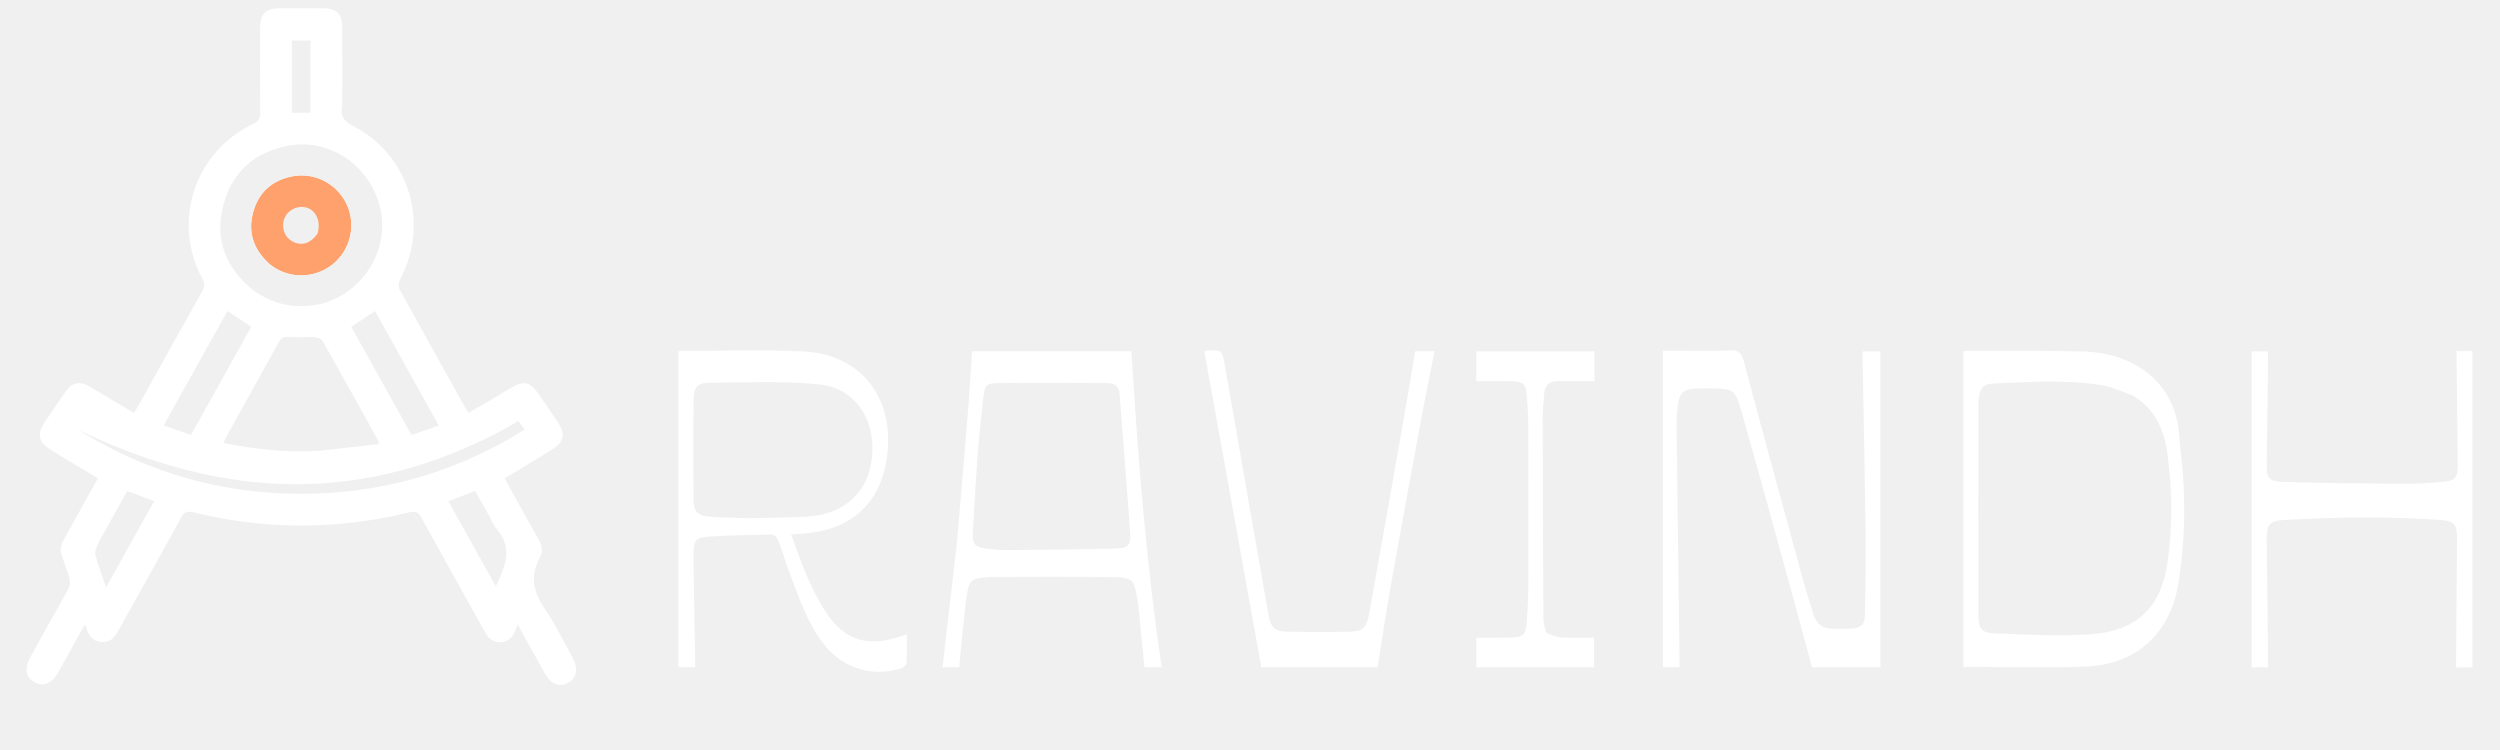
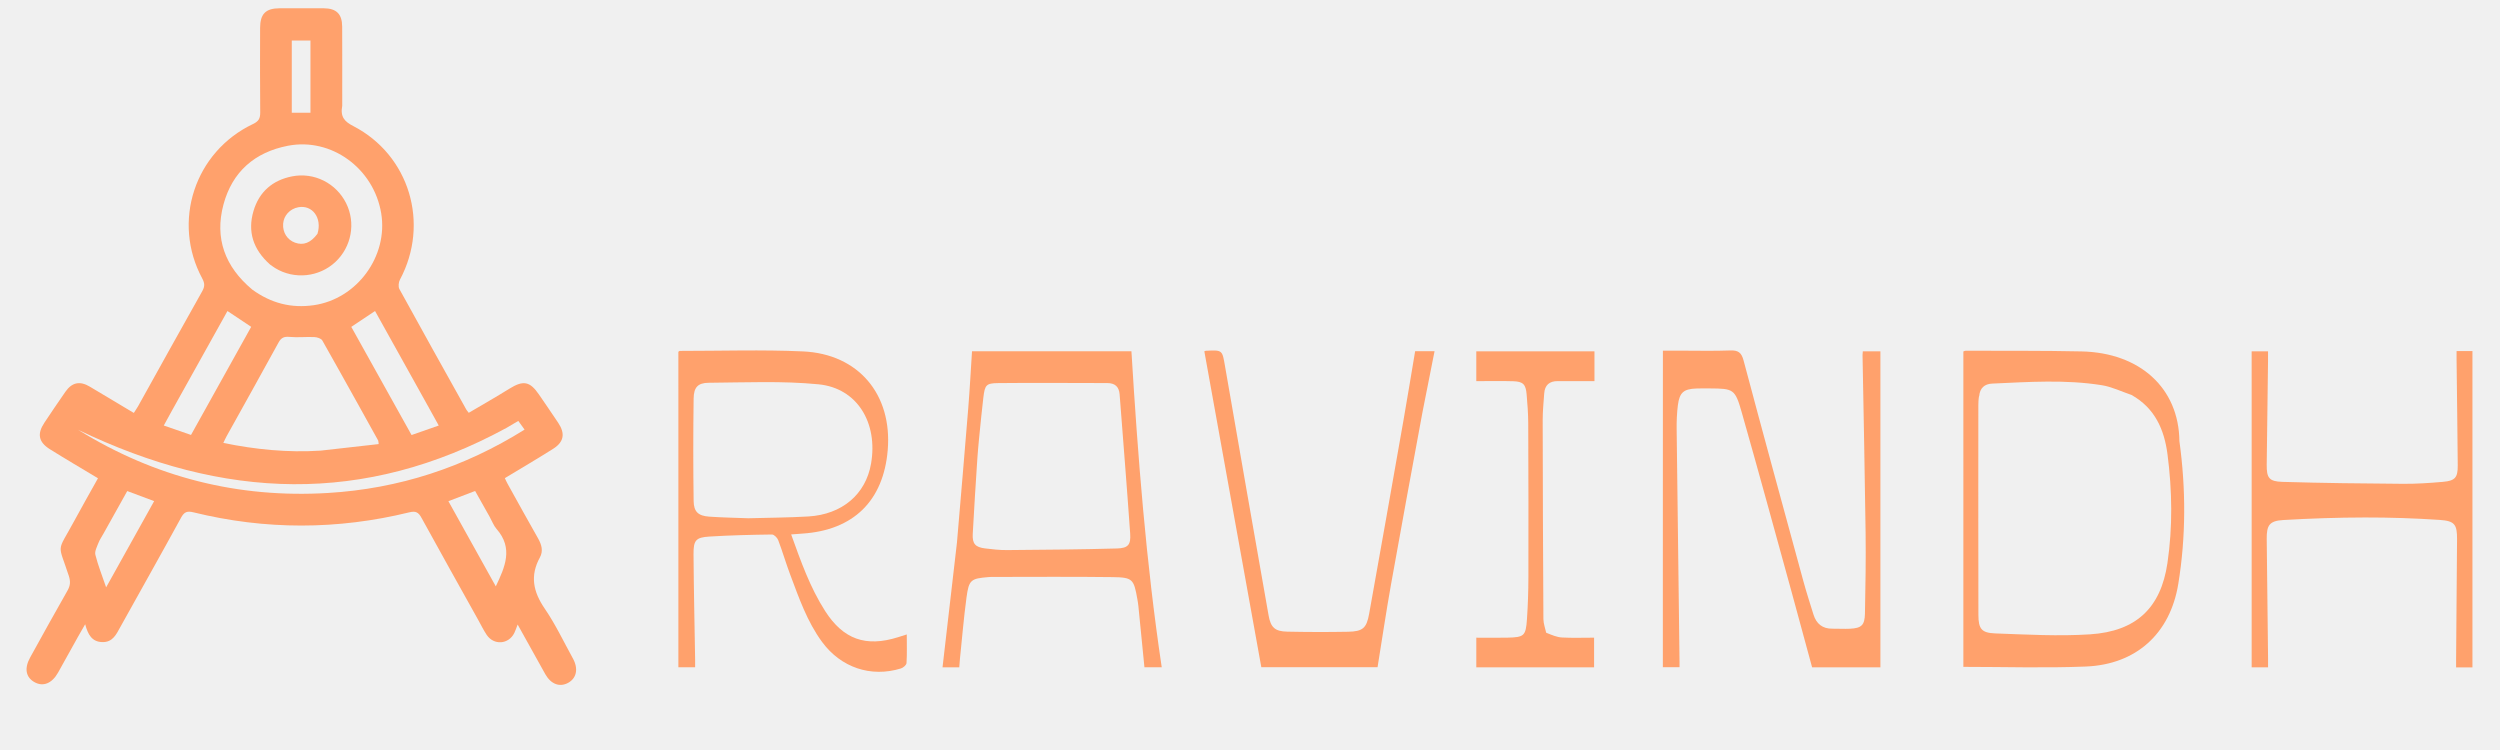
<svg xmlns="http://www.w3.org/2000/svg" version="1.1" width="100%" viewBox="250 700 1500 450" xml:space="preserve">
  <defs>
    <mask id="hole-mask">
      <rect x="0" y="0" width="2000" height="2000" fill="white" />
      <path fill="black" d="M401.312,873.722 C384.985,860.033 378.644,842.997 384.088,822.697 C389.354,803.063 402.832,791.319 422.746,787.457 C448.785,782.406 474.227,800.965 478.717,827.939 C483.013,853.757 464.16,879.366 438.323,883.106 C424.75,885.071 412.607,881.936 401.312,873.722 M411.933,858.641 C413.022,859.402 414.074,860.226 415.207,860.916 C426.585,867.849 441.487,866.3 451.224,857.195 C460.926,848.123 463.562,833.766 457.694,821.954 C451.708,809.905 438.494,803.238 425.32,805.804 C413.496,808.108 405.469,815.142 402.095,826.601 C398.485,838.861 401.781,849.559 411.933,858.641" />
      <path fill="black" d="M442.39,970.377 C422.54,971.65 403.411,969.719 384,965.759 C384.712,964.292 385.27,962.988 385.954,961.755 C396.354,943.023 406.841,924.339 417.112,905.538 C418.732,902.573 420.459,901.841 423.755,902.145 C428.677,902.599 433.686,902.019 438.641,902.248 C440.293,902.325 442.703,903.073 443.395,904.293 C454.701,924.227 476.909,964.325 476.909,964.325 C477.057,964.591 477.007,964.966 477.202,966.45 C465.74,967.75 454.297,969.047 442.39,970.377" />
      <path fill="black" d="M553.751,956.81 C556.218,955.369 558.36,954.103 560.983,952.553 C562.137,954.152 563.259,955.708 564.739,957.76 C528.454,980.476 489.191,993.233 446.796,995.781 C392.95,999.017 342.944,986.446 296.808,957.851 C297.755,956.407 298.467,955.313 299.187,954.225 C298.467,955.313 297.755,956.407 296.808,957.851 C384.167,999.948 468.398,1003.219 553.751,956.81" />
      <path fill="black" d="M507.334,944.64 C509.351,948.259 511.173,951.566 513.24,955.318 C507.701,957.254 502.599,959.037 496.934,961.017 C484.836,939.307 472.839,917.778 460.773,896.126 C465.528,892.951 470.038,889.941 475.026,886.611 C485.713,905.819 496.426,925.074 507.334,944.64" />
      <path fill="black" d="M353.237,946.252 C364.407,926.207 375.401,906.486 386.477,886.621 C391.32,889.847 395.833,892.854 400.709,896.102 C388.722,917.64 376.775,939.104 364.607,960.965 C359.233,959.107 354.009,957.301 348.27,955.316 C350.067,952.039 351.565,949.308 353.237,946.252" />
      <path fill="black" d="M543.825,1010.149 C545.287,1012.793 546.22,1015.429 547.935,1017.377 C558.105,1028.934 553.006,1040.21 547.478,1051.817 C537.981,1034.753 528.573,1017.848 519.036,1000.712 C524.548,998.604 529.605,996.67 535.071,994.58 C538.005,999.79 540.831,1004.806 543.825,1010.149" />
      <path fill="black" d="M312.116,1020.12 C316.883,1011.552 321.491,1003.318 326.351,994.635 C331.625,996.608 336.796,998.542 342.49,1000.673 C332.901,1017.891 323.514,1034.744 313.679,1052.402 C311.253,1045.293 308.805,1039.203 307.228,1032.896 C306.696,1030.768 308.202,1028.022 309.095,1025.68 C309.795,1023.841 310.986,1022.189 312.116,1020.12" />
      <path fill="black" d="M425.072,734.035 C425.072,730.571 425.072,727.601 425.072,724.315 C428.746,724.315 432.15,724.315 436.276,724.315 C436.276,731.455 436.276,738.689 436.276,745.924 C436.276,753.063 436.276,760.203 436.276,767.633 C432.607,767.633 429.189,767.633 425.072,767.633 C425.072,756.678 425.072,745.603 425.072,734.035" />
      <path fill="black" d="M699.004,1010.954 C690.85,1010.649 683.183,1010.519 675.545,1009.986 C669.036,1009.531 666.271,1007.137 666.181,1000.638 C665.896,980.153 665.896,959.659 666.177,939.174 C666.267,932.456 668.631,929.717 675.264,929.664 C697.23,929.49 719.348,928.455 741.13,930.588 C764.309,932.859 776.887,953.692 772.626,978.221 C769.438,996.571 755.271,1008.685 734.965,1009.881 C723.164,1010.576 711.325,1010.619 699.004,1010.954" />
      <path fill="black" d="M1528.89,936.969 C1543.044,944.883 1548.593,957.916 1550.494,972.546 C1553.314,994.253 1553.653,1016.179 1550.466,1037.828 C1546.489,1064.841 1531.662,1078.803 1504.035,1080.601 C1485.167,1081.829 1466.116,1080.728 1447.169,1080.048 C1438.93,1079.753 1437.067,1077.321 1437.042,1068.966 C1437.005,1026.997 1436.921,985.028 1437.005,943.058 C1437.067,939.419 1437.354,937.598 1437.519,937.598 C1437.948,932.844 1440.685,930.364 1445.307,930.157 C1467.264,929.176 1489.267,927.631 1511.114,931.126 C1517.077,932.08 1522.746,934.875 1528.89,936.969" />
      <path fill="black" d="M837.483,962.654 C838.363,954.255 839.046,946.297 840.03,938.377 C840.949,930.983 841.661,929.932 848.977,929.853 C870.763,929.617 892.553,929.847 914.342,929.839 C919.012,929.837 921.422,932.042 921.775,936.658 C923.908,964.518 926.169,992.369 928.11,1020.242 C928.568,1026.827 926.864,1028.894 920.195,1029.081 C898.252,1029.698 876.295,1029.868 854.343,1030.048 C849.87,1030.084 845.368,1029.604 840.921,1029.032 C835.187,1028.295 833.34,1026.239 833.644,1020.388 C834.439,1005.102 835.472,989.828 836.45,974.552 C836.694,970.733 837.091,966.925 837.483,962.654" />
      <path fill="black" d="M440.487,840.258 C436.438,845.738 432.024,847.406 427.003,845.59 C422.324,843.898 419.496,839.385 419.885,834.23 C420.257,829.303 423.916,825.32 428.954,824.36 C437.393,822.751 443.413,830.738 440.487,840.258" />
    </mask>
  </defs>
-   <g mask="url(#hole-mask)">
-     <g fill="#FFFFFF">
-       <path d="M455.337,763.458 C455.335,747.629 455.392,731.8 455.307,715.972 C455.267,708.376 451.818,705.016 444.27,704.971 C435.44,704.918 426.609,704.935 417.778,704.965 C409.385,704.994 406.071,708.348 406.058,716.866 C406.034,733.694 405.954,750.524 406.128,767.350 C406.165,770.91 405.342,772.728 401.808,774.406 C366.767,791.043 353.005,833.051 371.351,867.09 C372.905,869.973 372.929,871.913 371.329,874.749 C358.423,897.635 345.717,920.633 332.935,943.589 C332.233,944.848 331.394,946.031 330.295,947.759 C321.299,942.388 312.6,937.206 303.913,932.003 C297.99,928.455 293.239,929.346 289.274,935.013 C284.981,941.149 280.804,947.368 276.649,953.599 C272.177,960.308 273.08,965.238 279.941,969.535 C289.362,975.436 298.962,981.051 308.78,986.966 C304.044,995.469 299.105,1004.122 294.369,1012.884 C283.912,1032.229 284.691,1025.197 291.311,1045.593 C292.399,1048.945 292.174,1051.411 290.467,1054.401 C282.88,1067.684 275.503,1081.088 268.095,1094.472 C264.497,1100.974 265.439,1106.286 270.595,1109.245 C275.805,1112.235 281.161,1110.119 284.845,1103.547 C288.912,1096.294 292.923,1089.011 296.972,1081.750 C298.123,1079.686 299.326,1077.65 301.111,1074.547 C302.779,1080.882 305.246,1085.063 311.281,1085.258 C317.73,1085.466 319.816,1080.496 322.341,1075.954 C334.456,1054.15 346.715,1032.425 358.678,1010.539 C360.578,1007.063 362.391,1006.495 366.074,1007.4 C409.232,1018.009 452.453,1017.956 495.602,1007.397 C499.525,1006.437 501.114,1007.436 502.91,1010.713 C514.097,1031.129 525.494,1051.429 536.824,1071.766 C538.523,1074.816 540.055,1077.979 541.984,1080.877 C546.294,1087.352 555.241,1086.681 558.624,1079.713 C559.301,1078.319 559.768,1076.823 560.588,1074.715 C566.337,1085.052 571.705,1094.792 577.161,1104.482 C580.552,1110.503 585.751,1112.455 590.785,1109.758 C595.938,1106.998 597.156,1101.272 593.756,1095.1 C588.219,1085.05 583.282,1074.577 576.825,1065.152 C569.918,1055.071 567.898,1045.436 573.941,1034.458 C576.043,1030.639 574.982,1026.798 572.866,1023.079 C566.699,1012.239 560.683,1001.314 554.628,990.411 C553.938,989.169 553.376,987.856 552.904,986.883 C562.816,980.889 572.427,975.264 581.838,969.323 C588.395,965.184 589.245,960.159 584.913,953.663 C581.126,947.986 577.251,942.368 573.4,936.734 C567.901,928.69 563.924,928.057 555.535,933.282 C547.537,938.264 539.331,942.913 531.252,947.687 C530.418,946.6 530.072,946.248 529.84,945.832 C516.395,921.724 502.912,897.636 489.64,873.433 C488.856,872.002 489.15,869.312 489.979,867.763 C507.957,834.169 495.699,793.084 461.981,775.648 C456.837,772.988 454.069,770.261 455.337,763.458" />
-       <path d="M657.027,933.511 C657.027,989.113 657.027,1044.716 657.027,1100.368 C660.483,1100.368 663.697,1100.368 667.078,1100.368 C667.078,1098.56 667.099,1097.076 667.075,1095.593 C666.737,1074.607 666.266,1053.621 666.113,1032.634 C666.051,1024.106 667.488,1022.442 675.72,1021.931 C688.175,1021.158 700.666,1020.872 713.146,1020.7 C714.422,1020.683 716.363,1022.616 716.91,1024.057 C719.506,1030.884 721.545,1037.923 724.118,1044.761 C729.385,1058.754 734.269,1072.961 743.261,1085.185 C754.569,1100.556 772.589,1106.63 790.577,1101.063 C791.94,1100.641 793.836,1099.012 793.91,1097.845 C794.26,1092.256 794.067,1086.633 794.067,1080.666 C791.971,1081.329 790.408,1081.824 788.844,1082.318 C769.551,1088.407 756.009,1083.665 745.081,1066.618 C736.052,1052.534 730.523,1036.866 724.693,1020.658 C727.283,1020.464 729.386,1020.289 731.493,1020.151 C762.058,1018.151 780.095,1000.486 782.637,970.056 C785.421,936.714 765.15,912.358 731.762,910.844 C707.16,909.728 682.47,910.559 657.819,910.548 C657.565,910.548 657.311,910.89 657.02,911.098 C657.02,918.229 657.02,925.373 657.027,933.511" />
-       <path d="M1428.014,1067.475 C1428.014,1078.411 1428.014,1089.347 1428.014,1100.123 C1452.561,1100.123 1477.031,1100.903 1501.43,1099.925 C1531.801,1098.708 1552.117,1080.136 1556.983,1050.282 C1561.622,1021.827 1561.541,993.129 1557.646,964.672 C1557.296,932.891 1534.01,911.631 1498.97,910.85 C1475.835,910.334 1452.683,910.533 1429.539,910.441 C1428.94,910.438 1428.34,910.776 1428.026,910.87 C1428.026,962.948 1428.026,1014.716 1428.014,1067.475" />
-       <path d="M1247.71,1053.535 C1247.71,1069.147 1247.71,1084.759 1247.71,1100.338 C1250.675,1100.338 1254.082,1100.338 1257.72,1100.338 C1257.72,1098.999 1257.731,1098.02 1257.719,1097.041 C1257.132,1050.562 1256.516,1004.082 1255.992,957.601 C1255.938,952.784 1256.116,947.922 1256.725,943.15 C1257.703,935.487 1260.207,933.391 1267.759,933.105 C1270.421,933.004 1273.089,933.033 1275.755,933.051 C1290.077,933.144 1291.036,933.375 1294.989,947.242 C1305.241,983.206 1315.061,1019.294 1325.01,1055.344 C1329.159,1070.376 1333.198,1085.439 1337.26,1100.389 C1351.085,1100.389 1364.492,1100.389 1378.243,1100.389 C1378.243,1037.015 1378.243,973.951 1378.243,910.782 C1374.847,910.782 1371.307,910.782 1367.682,910.782 C1367.607,911.815 1367.509,912.467 1367.521,913.117 C1368.148,948.602 1368.911,984.085 1369.363,1019.571 C1369.569,1035.725 1369.293,1051.889 1368.974,1068.043 C1368.834,1075.147 1366.927,1076.876 1359.983,1077.242 C1356.499,1077.426 1352.994,1077.157 1349.501,1077.213 C1343.477,1077.309 1339.815,1074.271 1338.08,1068.707 C1336.002,1062.044 1333.852,1055.396 1332.015,1048.665 C1319.973,1004.564 1307.915,960.468 1296.149,916.293 C1294.866,911.477 1292.899,910.095 1288.113,910.277 C1278.13,910.658 1268.122,910.393 1258.125,910.393 C1254.523,910.393 1250.921,910.393 1247.737,910.393 C1247.737,958.262 1247.737,1005.405 1247.71,1053.535" />
-       <path d="M824.178,1025.489 C821.298,1050.399 818.417,1075.308 815.513,1100.418 C818.765,1100.418 822.009,1100.418 825.558,1100.418 C825.705,1098.555 825.797,1096.929 825.965,1095.31 C827.236,1083.069 828.249,1070.792 829.886,1058.6 C831.327,1047.872 832.474,1047.136 843.058,1046.254 C843.556,1046.213 844.055,1046.166 844.554,1046.166 C868.868,1046.166 893.184,1045.946 917.493,1046.268 C929.651,1046.43 930.288,1047.451 932.428,1059.571 C932.66,1060.88 932.883,1062.196 933.015,1063.518 C934.236,1075.735 935.436,1087.954 936.661,1100.368 C939.924,1100.368 943.309,1100.368 947.041,1100.368 C937.604,1037.263 932.727,974.085 928.857,910.751 C896.778,910.751 865.067,910.751 833.209,910.751 C832.463,922.218 831.884,933.351 830.987,944.459 C828.828,971.172 826.521,997.874 824.178,1025.489" />
-       <path d="M1600.997,935.569 C1600.997,990.498 1600.997,1045.428 1600.997,1100.401 C1604.272,1100.401 1607.364,1100.401 1610.838,1100.401 C1610.838,1098.319 1610.855,1096.524 1610.835,1094.73 C1610.564,1070.902 1610.251,1047.074 1610.032,1023.245 C1609.956,1015.079 1611.729,1012.503 1619.979,1012.018 C1636.26,1011.063 1652.586,1010.516 1668.894,1010.486 C1683.87,1010.458 1698.873,1010.954 1713.816,1011.947 C1722.881,1012.55 1724.285,1014.714 1724.231,1023.69 C1724.089,1047.52 1723.858,1071.349 1723.666,1095.179 C1723.651,1096.935 1723.664,1098.691 1723.664,1100.421 C1727.447,1100.421 1730.553,1100.421 1733.47,1100.421 C1733.47,1037.072 1733.47,973.994 1733.47,910.658 C1730.559,910.658 1727.476,910.658 1723.944,910.658 C1723.944,912.655 1723.927,914.446 1723.947,916.236 C1724.185,937.231 1724.478,958.226 1724.644,979.222 C1724.702,986.534 1723.088,988.467 1715.788,989.107 C1707.833,989.804 1699.828,990.346 1691.85,990.288 C1667.706,990.114 1643.557,989.839 1619.424,989.12 C1611.396,988.881 1609.948,986.686 1610.03,978.808 C1610.244,958.146 1610.551,937.486 1610.815,916.824 C1610.84,914.867 1610.818,912.91 1610.818,910.78 C1607.226,910.78 1604.026,910.78 1600.99,910.78 C1600.99,918.973 1600.99,926.783 1600.997,935.569" />
-       <path d="M1103.501,947.252 C1105.903,935.12 1108.305,922.988 1110.738,910.7 C1106.425,910.7 1102.85,910.7 1099.084,910.7 C1096.694,924.9 1094.435,938.852 1091.986,952.771 C1085.209,991.278 1078.405,1029.78 1071.49,1068.262 C1069.93,1076.943 1067.667,1078.885 1058.739,1079.052 C1046.592,1079.28 1034.433,1079.251 1022.286,1078.986 C1015.008,1078.827 1012.434,1076.499 1011.17,1069.329 C1002.393,1019.517 993.661,969.697 985.037,919.858 C983.331,909.999 983.577,909.951 973.491,910.464 C973.051,910.486 972.626,910.792 972.605,910.8 C984.026,974.113 995.411,1037.23 1006.791,1100.317 C1029.706,1100.317 1053.111,1100.317 1076.535,1100.317 C1079.249,1083.532 1081.689,1067.076 1084.602,1050.703 C1090.693,1016.469 1097.034,982.279 1103.501,947.252" />
-       <path d="M1177.706,1079.63 C1177.127,1076.894 1176.06,1074.161 1176.043,1071.422 C1175.803,1031.622 1175.666,991.822 1175.614,952.022 C1175.607,946.707 1176.144,941.388 1176.524,936.078 C1176.881,931.08 1179.609,928.63 1184.666,928.67 C1191.966,928.726 1199.267,928.684 1206.68,928.684 C1206.68,922.231 1206.68,916.514 1206.68,910.793 C1182.844,910.793 1159.314,910.793 1135.774,910.793 C1135.774,916.782 1135.774,922.367 1135.774,928.686 C1143.345,928.686 1150.642,928.51 1157.927,928.741 C1163.861,928.929 1165.468,930.59 1165.979,936.612 C1166.471,942.414 1166.919,948.242 1166.942,954.059 C1167.065,984.87 1167.107,1015.682 1167.039,1046.493 C1167.021,1054.811 1166.746,1063.144 1166.181,1071.442 C1165.491,1081.565 1164.517,1082.371 1154.463,1082.593 C1148.205,1082.73 1141.941,1082.618 1135.785,1082.618 C1135.785,1089.036 1135.785,1094.641 1135.785,1100.414 C1159.476,1100.414 1182.867,1100.414 1206.449,1100.414 C1206.449,1094.435 1206.449,1088.743 1206.449,1082.601 C1199.812,1082.601 1193.49,1082.841 1187.2,1082.497 C1184.184,1082.332 1181.229,1081.061 1177.706,1079.63" />
-     </g>
-     <g fill="#FFA16C">
-       <path d="M411.662,858.402 C401.781,849.559 398.485,838.861 402.095,826.601 C405.469,815.142 413.496,808.108 425.32,805.804 C438.494,803.238 451.708,809.905 457.694,821.954 C463.562,833.766 460.926,848.123 451.224,857.195 C441.487,866.3 426.585,867.849 415.207,860.916 C414.074,860.226 413.022,859.402 411.662,858.402" />
-     </g>
+   <g mask="url(#hole-mask)" fill="#FFA16C">
+     <path d="M455.337,763.458 C455.335,747.629 455.392,731.8 455.307,715.972 C455.267,708.376 451.818,705.016 444.27,704.971 C435.44,704.918 426.609,704.935 417.778,704.965 C409.385,704.994 406.071,708.348 406.058,716.866 C406.034,733.694 405.954,750.524 406.128,767.350 C406.165,770.91 405.342,772.728 401.808,774.406 C366.767,791.043 353.005,833.051 371.351,867.09 C372.905,869.973 372.929,871.913 371.329,874.749 C358.423,897.635 345.717,920.633 332.935,943.589 C332.233,944.848 331.394,946.031 330.295,947.759 C321.299,942.388 312.6,937.206 303.913,932.003 C297.99,928.455 293.239,929.346 289.274,935.013 C284.981,941.149 280.804,947.368 276.649,953.599 C272.177,960.308 273.08,965.238 279.941,969.535 C289.362,975.436 298.962,981.051 308.78,986.966 C304.044,995.469 299.105,1004.122 294.369,1012.884 C283.912,1032.229 284.691,1025.197 291.311,1045.593 C292.399,1048.945 292.174,1051.411 290.467,1054.401 C282.88,1067.684 275.503,1081.088 268.095,1094.472 C264.497,1100.974 265.439,1106.286 270.595,1109.245 C275.805,1112.235 281.161,1110.119 284.845,1103.547 C288.912,1096.294 292.923,1089.011 296.972,1081.750 C298.123,1079.686 299.326,1077.65 301.111,1074.547 C302.779,1080.882 305.246,1085.063 311.281,1085.258 C317.73,1085.466 319.816,1080.496 322.341,1075.954 C334.456,1054.15 346.715,1032.425 358.678,1010.539 C360.578,1007.063 362.391,1006.495 366.074,1007.4 C409.232,1018.009 452.453,1017.956 495.602,1007.397 C499.525,1006.437 501.114,1007.436 502.91,1010.713 C514.097,1031.129 525.494,1051.429 536.824,1071.766 C538.523,1074.816 540.055,1077.979 541.984,1080.877 C546.294,1087.352 555.241,1086.681 558.624,1079.713 C559.301,1078.319 559.768,1076.823 560.588,1074.715 C566.337,1085.052 571.705,1094.792 577.161,1104.482 C580.552,1110.503 585.751,1112.455 590.785,1109.758 C595.938,1106.998 597.156,1101.272 593.756,1095.1 C588.219,1085.05 583.282,1074.577 576.825,1065.152 C569.918,1055.071 567.898,1045.436 573.941,1034.458 C576.043,1030.639 574.982,1026.798 572.866,1023.079 C566.699,1012.239 560.683,1001.314 554.628,990.411 C553.938,989.169 553.376,987.856 552.904,986.883 C562.816,980.889 572.427,975.264 581.838,969.323 C588.395,965.184 589.245,960.159 584.913,953.663 C581.126,947.986 577.251,942.368 573.4,936.734 C567.901,928.69 563.924,928.057 555.535,933.282 C547.537,938.264 539.331,942.913 531.252,947.687 C530.418,946.6 530.072,946.248 529.84,945.832 C516.395,921.724 502.912,897.636 489.64,873.433 C488.856,872.002 489.15,869.312 489.979,867.763 C507.957,834.169 495.699,793.084 461.981,775.648 C456.837,772.988 454.069,770.261 455.337,763.458" />
+     <path d="M657.027,933.511 C657.027,989.113 657.027,1044.716 657.027,1100.368 C660.483,1100.368 663.697,1100.368 667.078,1100.368 C667.078,1098.56 667.099,1097.076 667.075,1095.593 C666.737,1074.607 666.266,1053.621 666.113,1032.634 C666.051,1024.106 667.488,1022.442 675.72,1021.931 C688.175,1021.158 700.666,1020.872 713.146,1020.7 C714.422,1020.683 716.363,1022.616 716.91,1024.057 C719.506,1030.884 721.545,1037.923 724.118,1044.761 C729.385,1058.754 734.269,1072.961 743.261,1085.185 C754.569,1100.556 772.589,1106.63 790.577,1101.063 C791.94,1100.641 793.836,1099.012 793.91,1097.845 C794.26,1092.256 794.067,1086.633 794.067,1080.666 C791.971,1081.329 790.408,1081.824 788.844,1082.318 C769.551,1088.407 756.009,1083.665 745.081,1066.618 C736.052,1052.534 730.523,1036.866 724.693,1020.658 C727.283,1020.464 729.386,1020.289 731.493,1020.151 C762.058,1018.151 780.095,1000.486 782.637,970.056 C785.421,936.714 765.15,912.358 731.762,910.844 C707.16,909.728 682.47,910.559 657.819,910.548 C657.565,910.548 657.311,910.89 657.02,911.098 C657.02,918.229 657.02,925.373 657.027,933.511" />
+     <path d="M1428.014,1067.475 C1428.014,1078.411 1428.014,1089.347 1428.014,1100.123 C1452.561,1100.123 1477.031,1100.903 1501.43,1099.925 C1531.801,1098.708 1552.117,1080.136 1556.983,1050.282 C1561.622,1021.827 1561.541,993.129 1557.646,964.672 C1557.296,932.891 1534.01,911.631 1498.97,910.85 C1475.835,910.334 1452.683,910.533 1429.539,910.441 C1428.94,910.438 1428.34,910.776 1428.026,910.87 C1428.026,962.948 1428.026,1014.716 1428.014,1067.475" />
+     <path d="M1247.71,1053.535 C1247.71,1069.147 1247.71,1084.759 1247.71,1100.338 C1250.675,1100.338 1254.082,1100.338 1257.72,1100.338 C1257.72,1098.999 1257.731,1098.02 1257.719,1097.041 C1257.132,1050.562 1256.516,1004.082 1255.992,957.601 C1255.938,952.784 1256.116,947.922 1256.725,943.15 C1257.703,935.487 1260.207,933.391 1267.759,933.105 C1270.421,933.004 1273.089,933.033 1275.755,933.051 C1290.077,933.144 1291.036,933.375 1294.989,947.242 C1305.241,983.206 1315.061,1019.294 1325.01,1055.344 C1329.159,1070.376 1333.198,1085.439 1337.26,1100.389 C1351.085,1100.389 1364.492,1100.389 1378.243,1100.389 C1378.243,1037.015 1378.243,973.951 1378.243,910.782 C1374.847,910.782 1371.307,910.782 1367.682,910.782 C1367.607,911.815 1367.509,912.467 1367.521,913.117 C1368.148,948.602 1368.911,984.085 1369.363,1019.571 C1369.569,1035.725 1369.293,1051.889 1368.974,1068.043 C1368.834,1075.147 1366.927,1076.876 1359.983,1077.242 C1356.499,1077.426 1352.994,1077.157 1349.501,1077.213 C1343.477,1077.309 1339.815,1074.271 1338.08,1068.707 C1336.002,1062.044 1333.852,1055.396 1332.015,1048.665 C1319.973,1004.564 1307.915,960.468 1296.149,916.293 C1294.866,911.477 1292.899,910.095 1288.113,910.277 C1278.13,910.658 1268.122,910.393 1258.125,910.393 C1254.523,910.393 1250.921,910.393 1247.737,910.393 C1247.737,958.262 1247.737,1005.405 1247.71,1053.535" />
+     <path d="M824.178,1025.489 C821.298,1050.399 818.417,1075.308 815.513,1100.418 C818.765,1100.418 822.009,1100.418 825.558,1100.418 C825.705,1098.555 825.797,1096.929 825.965,1095.31 C827.236,1083.069 828.249,1070.792 829.886,1058.6 C831.327,1047.872 832.474,1047.136 843.058,1046.254 C843.556,1046.213 844.055,1046.166 844.554,1046.166 C868.868,1046.166 893.184,1045.946 917.493,1046.268 C929.651,1046.43 930.288,1047.451 932.428,1059.571 C932.66,1060.88 932.883,1062.196 933.015,1063.518 C934.236,1075.735 935.436,1087.954 936.661,1100.368 C939.924,1100.368 943.309,1100.368 947.041,1100.368 C937.604,1037.263 932.727,974.085 928.857,910.751 C896.778,910.751 865.067,910.751 833.209,910.751 C832.463,922.218 831.884,933.351 830.987,944.459 C828.828,971.172 826.521,997.874 824.178,1025.489" />
+     <path d="M1600.997,935.569 C1600.997,990.498 1600.997,1045.428 1600.997,1100.401 C1604.272,1100.401 1607.364,1100.401 1610.838,1100.401 C1610.838,1098.319 1610.855,1096.524 1610.835,1094.73 C1610.564,1070.902 1610.251,1047.074 1610.032,1023.245 C1609.956,1015.079 1611.729,1012.503 1619.979,1012.018 C1636.26,1011.063 1652.586,1010.516 1668.894,1010.486 C1683.87,1010.458 1698.873,1010.954 1713.816,1011.947 C1722.881,1012.55 1724.285,1014.714 1724.231,1023.69 C1724.089,1047.52 1723.858,1071.349 1723.666,1095.179 C1723.651,1096.935 1723.664,1098.691 1723.664,1100.421 C1727.447,1100.421 1730.553,1100.421 1733.47,1100.421 C1733.47,1037.072 1733.47,973.994 1733.47,910.658 C1730.559,910.658 1727.476,910.658 1723.944,910.658 C1723.944,912.655 1723.927,914.446 1723.947,916.236 C1724.185,937.231 1724.478,958.226 1724.644,979.222 C1724.702,986.534 1723.088,988.467 1715.788,989.107 C1707.833,989.804 1699.828,990.346 1691.85,990.288 C1667.706,990.114 1643.557,989.839 1619.424,989.12 C1611.396,988.881 1609.948,986.686 1610.03,978.808 C1610.244,958.146 1610.551,937.486 1610.815,916.824 C1610.84,914.867 1610.818,912.91 1610.818,910.78 C1607.226,910.78 1604.026,910.78 1600.99,910.78 C1600.99,918.973 1600.99,926.783 1600.997,935.569" />
+     <path d="M1103.501,947.252 C1105.903,935.12 1108.305,922.988 1110.738,910.7 C1106.425,910.7 1102.85,910.7 1099.084,910.7 C1096.694,924.9 1094.435,938.852 1091.986,952.771 C1085.209,991.278 1078.405,1029.78 1071.49,1068.262 C1069.93,1076.943 1067.667,1078.885 1058.739,1079.052 C1046.592,1079.28 1034.433,1079.251 1022.286,1078.986 C1015.008,1078.827 1012.434,1076.499 1011.17,1069.329 C1002.393,1019.517 993.661,969.697 985.037,919.858 C983.331,909.999 983.577,909.951 973.491,910.464 C973.051,910.486 972.626,910.792 972.605,910.8 C984.026,974.113 995.411,1037.23 1006.791,1100.317 C1029.706,1100.317 1053.111,1100.317 1076.535,1100.317 C1079.249,1083.532 1081.689,1067.076 1084.602,1050.703 C1090.693,1016.469 1097.034,982.279 1103.501,947.252" />
+     <path d="M1177.706,1079.63 C1177.127,1076.894 1176.06,1074.161 1176.043,1071.422 C1175.803,1031.622 1175.666,991.822 1175.614,952.022 C1175.607,946.707 1176.144,941.388 1176.524,936.078 C1176.881,931.08 1179.609,928.63 1184.666,928.67 C1191.966,928.726 1199.267,928.684 1206.68,928.684 C1206.68,922.231 1206.68,916.514 1206.68,910.793 C1182.844,910.793 1159.314,910.793 1135.774,910.793 C1135.774,916.782 1135.774,922.367 1135.774,928.686 C1143.345,928.686 1150.642,928.51 1157.927,928.741 C1163.861,928.929 1165.468,930.59 1165.979,936.612 C1166.471,942.414 1166.919,948.242 1166.942,954.059 C1167.065,984.87 1167.107,1015.682 1167.039,1046.493 C1167.021,1054.811 1166.746,1063.144 1166.181,1071.442 C1165.491,1081.565 1164.517,1082.371 1154.463,1082.593 C1148.205,1082.73 1141.941,1082.618 1135.785,1082.618 C1135.785,1089.036 1135.785,1094.641 1135.785,1100.414 C1159.476,1100.414 1182.867,1100.414 1206.449,1100.414 C1206.449,1094.435 1206.449,1088.743 1206.449,1082.601 C1199.812,1082.601 1193.49,1082.841 1187.2,1082.497 C1184.184,1082.332 1181.229,1081.061 1177.706,1079.63" />
+     <path d="M411.662,858.402 C401.781,849.559 398.485,838.861 402.095,826.601 C405.469,815.142 413.496,808.108 425.32,805.804 C438.494,803.238 451.708,809.905 457.694,821.954 C463.562,833.766 460.926,848.123 451.224,857.195 C441.487,866.3 426.585,867.849 415.207,860.916 C414.074,860.226 413.022,859.402 411.662,858.402" />
  </g>
</svg>
